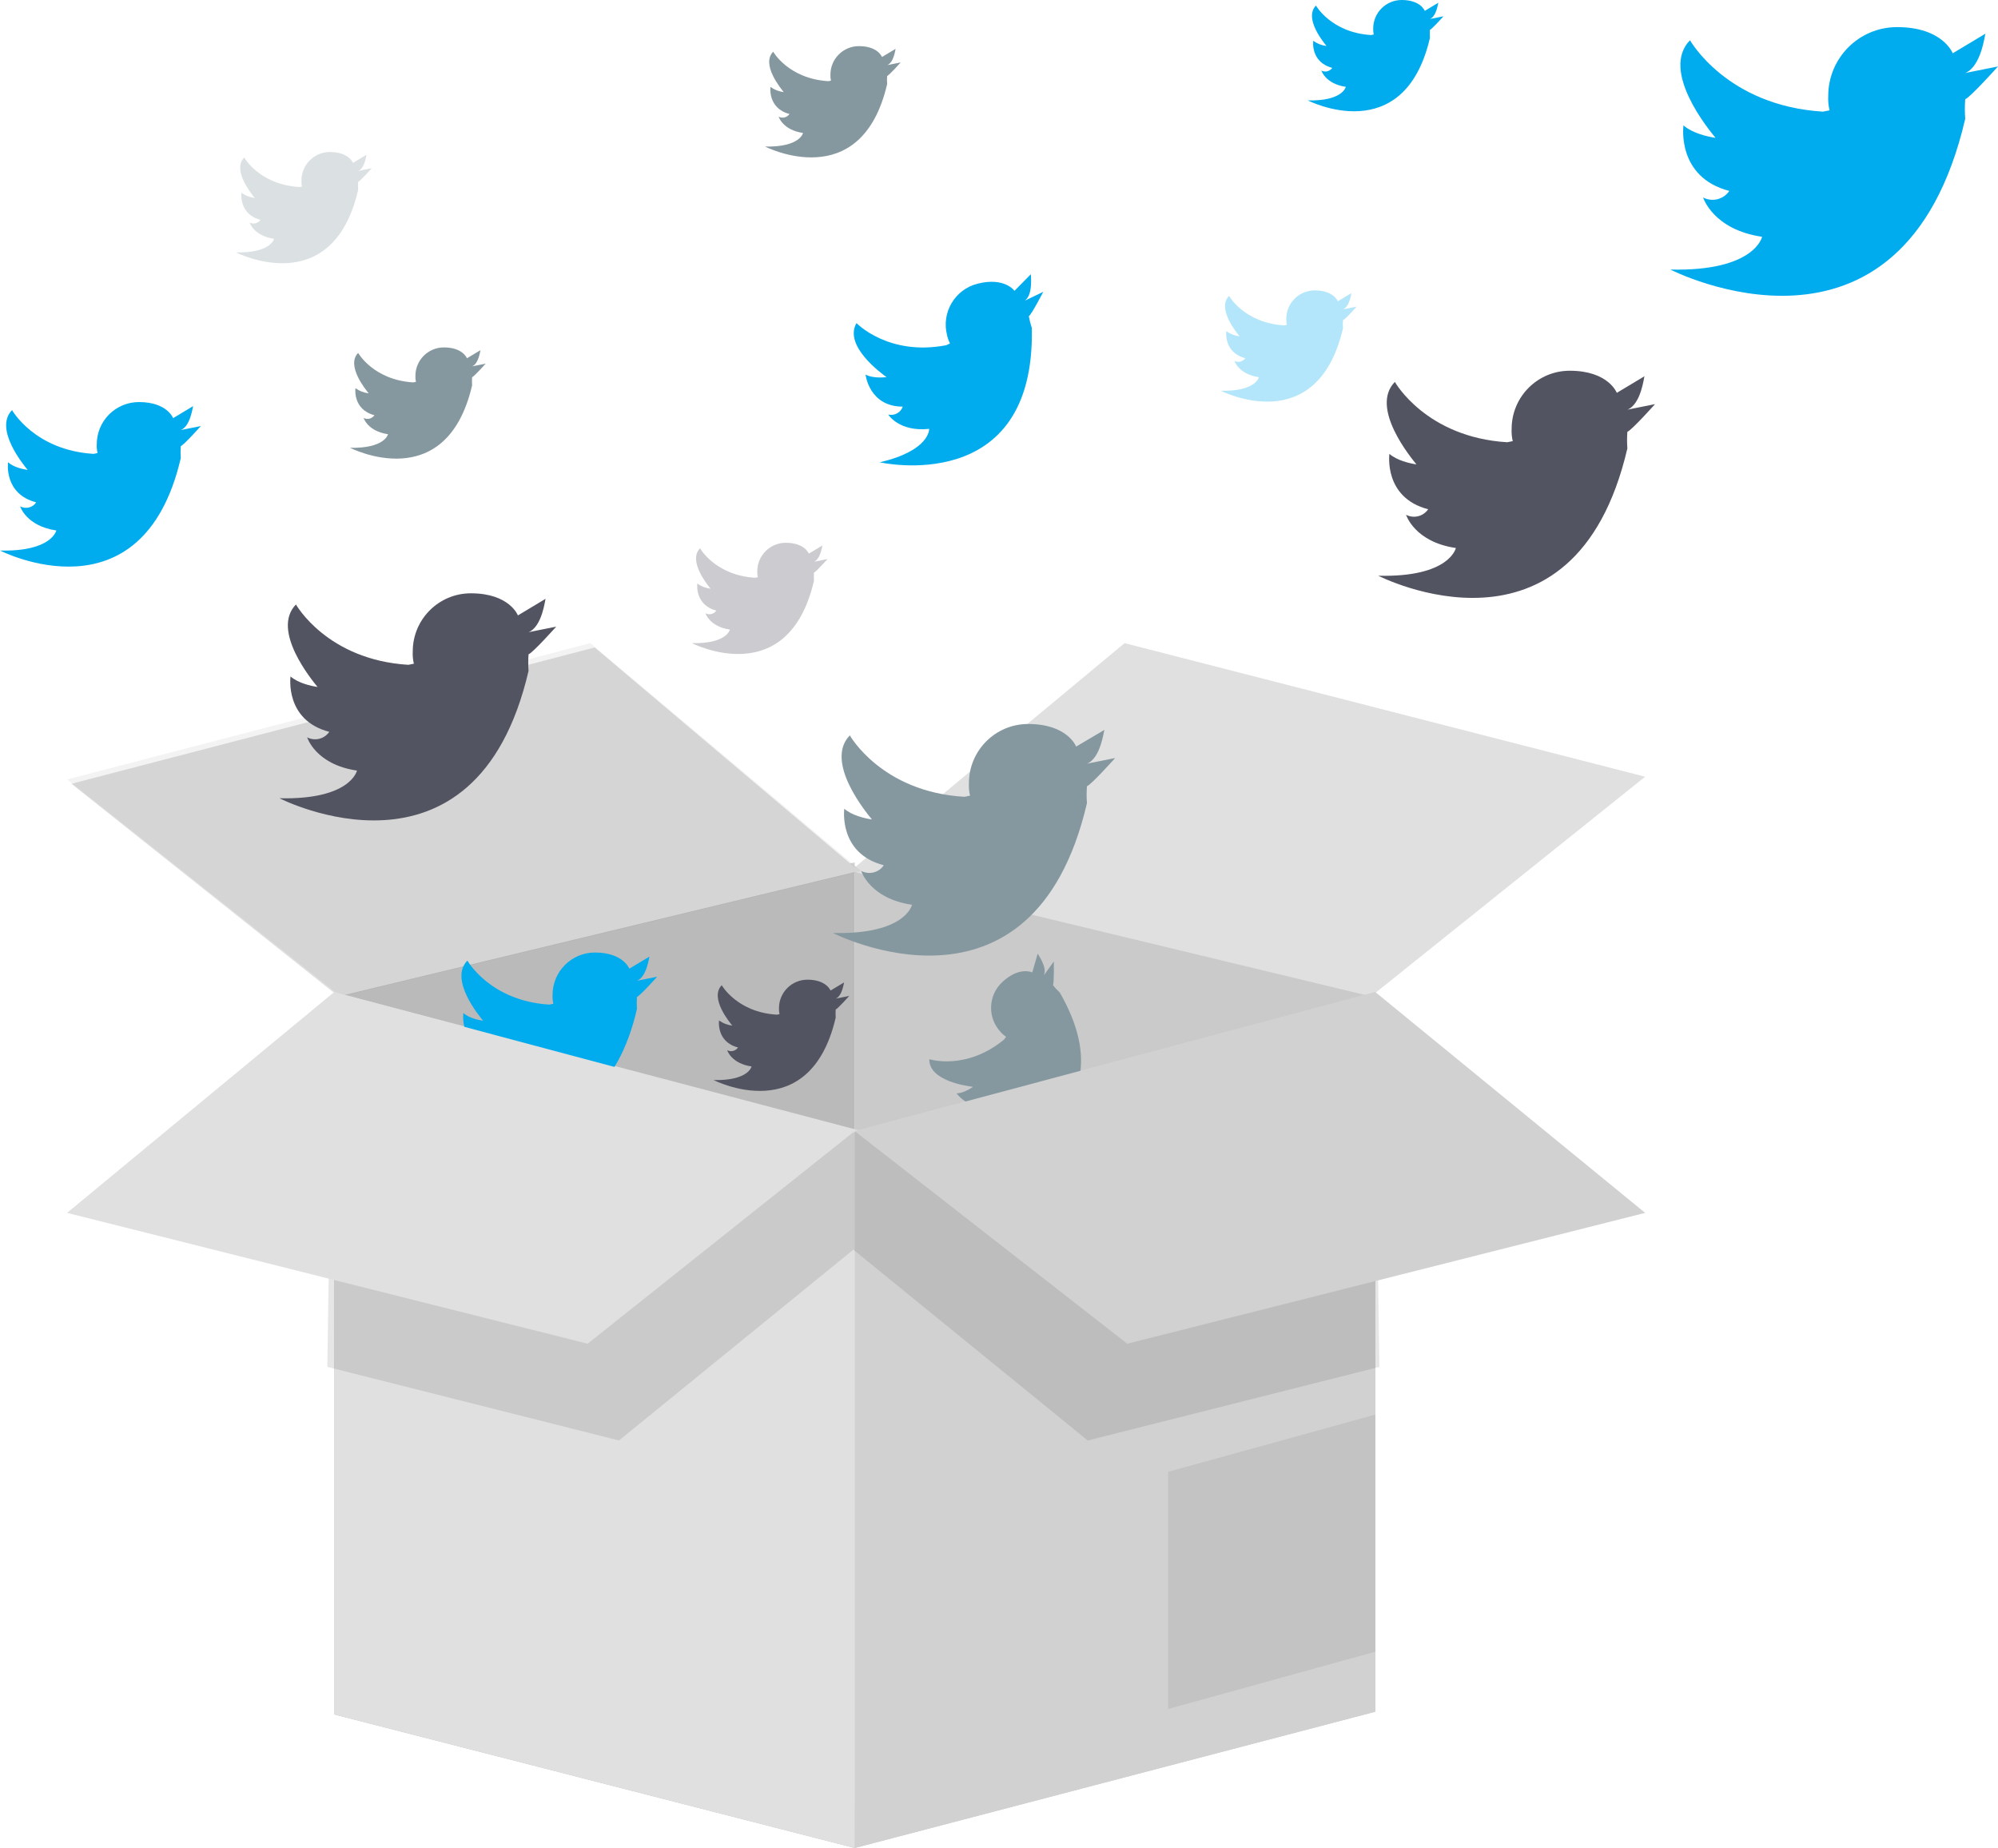
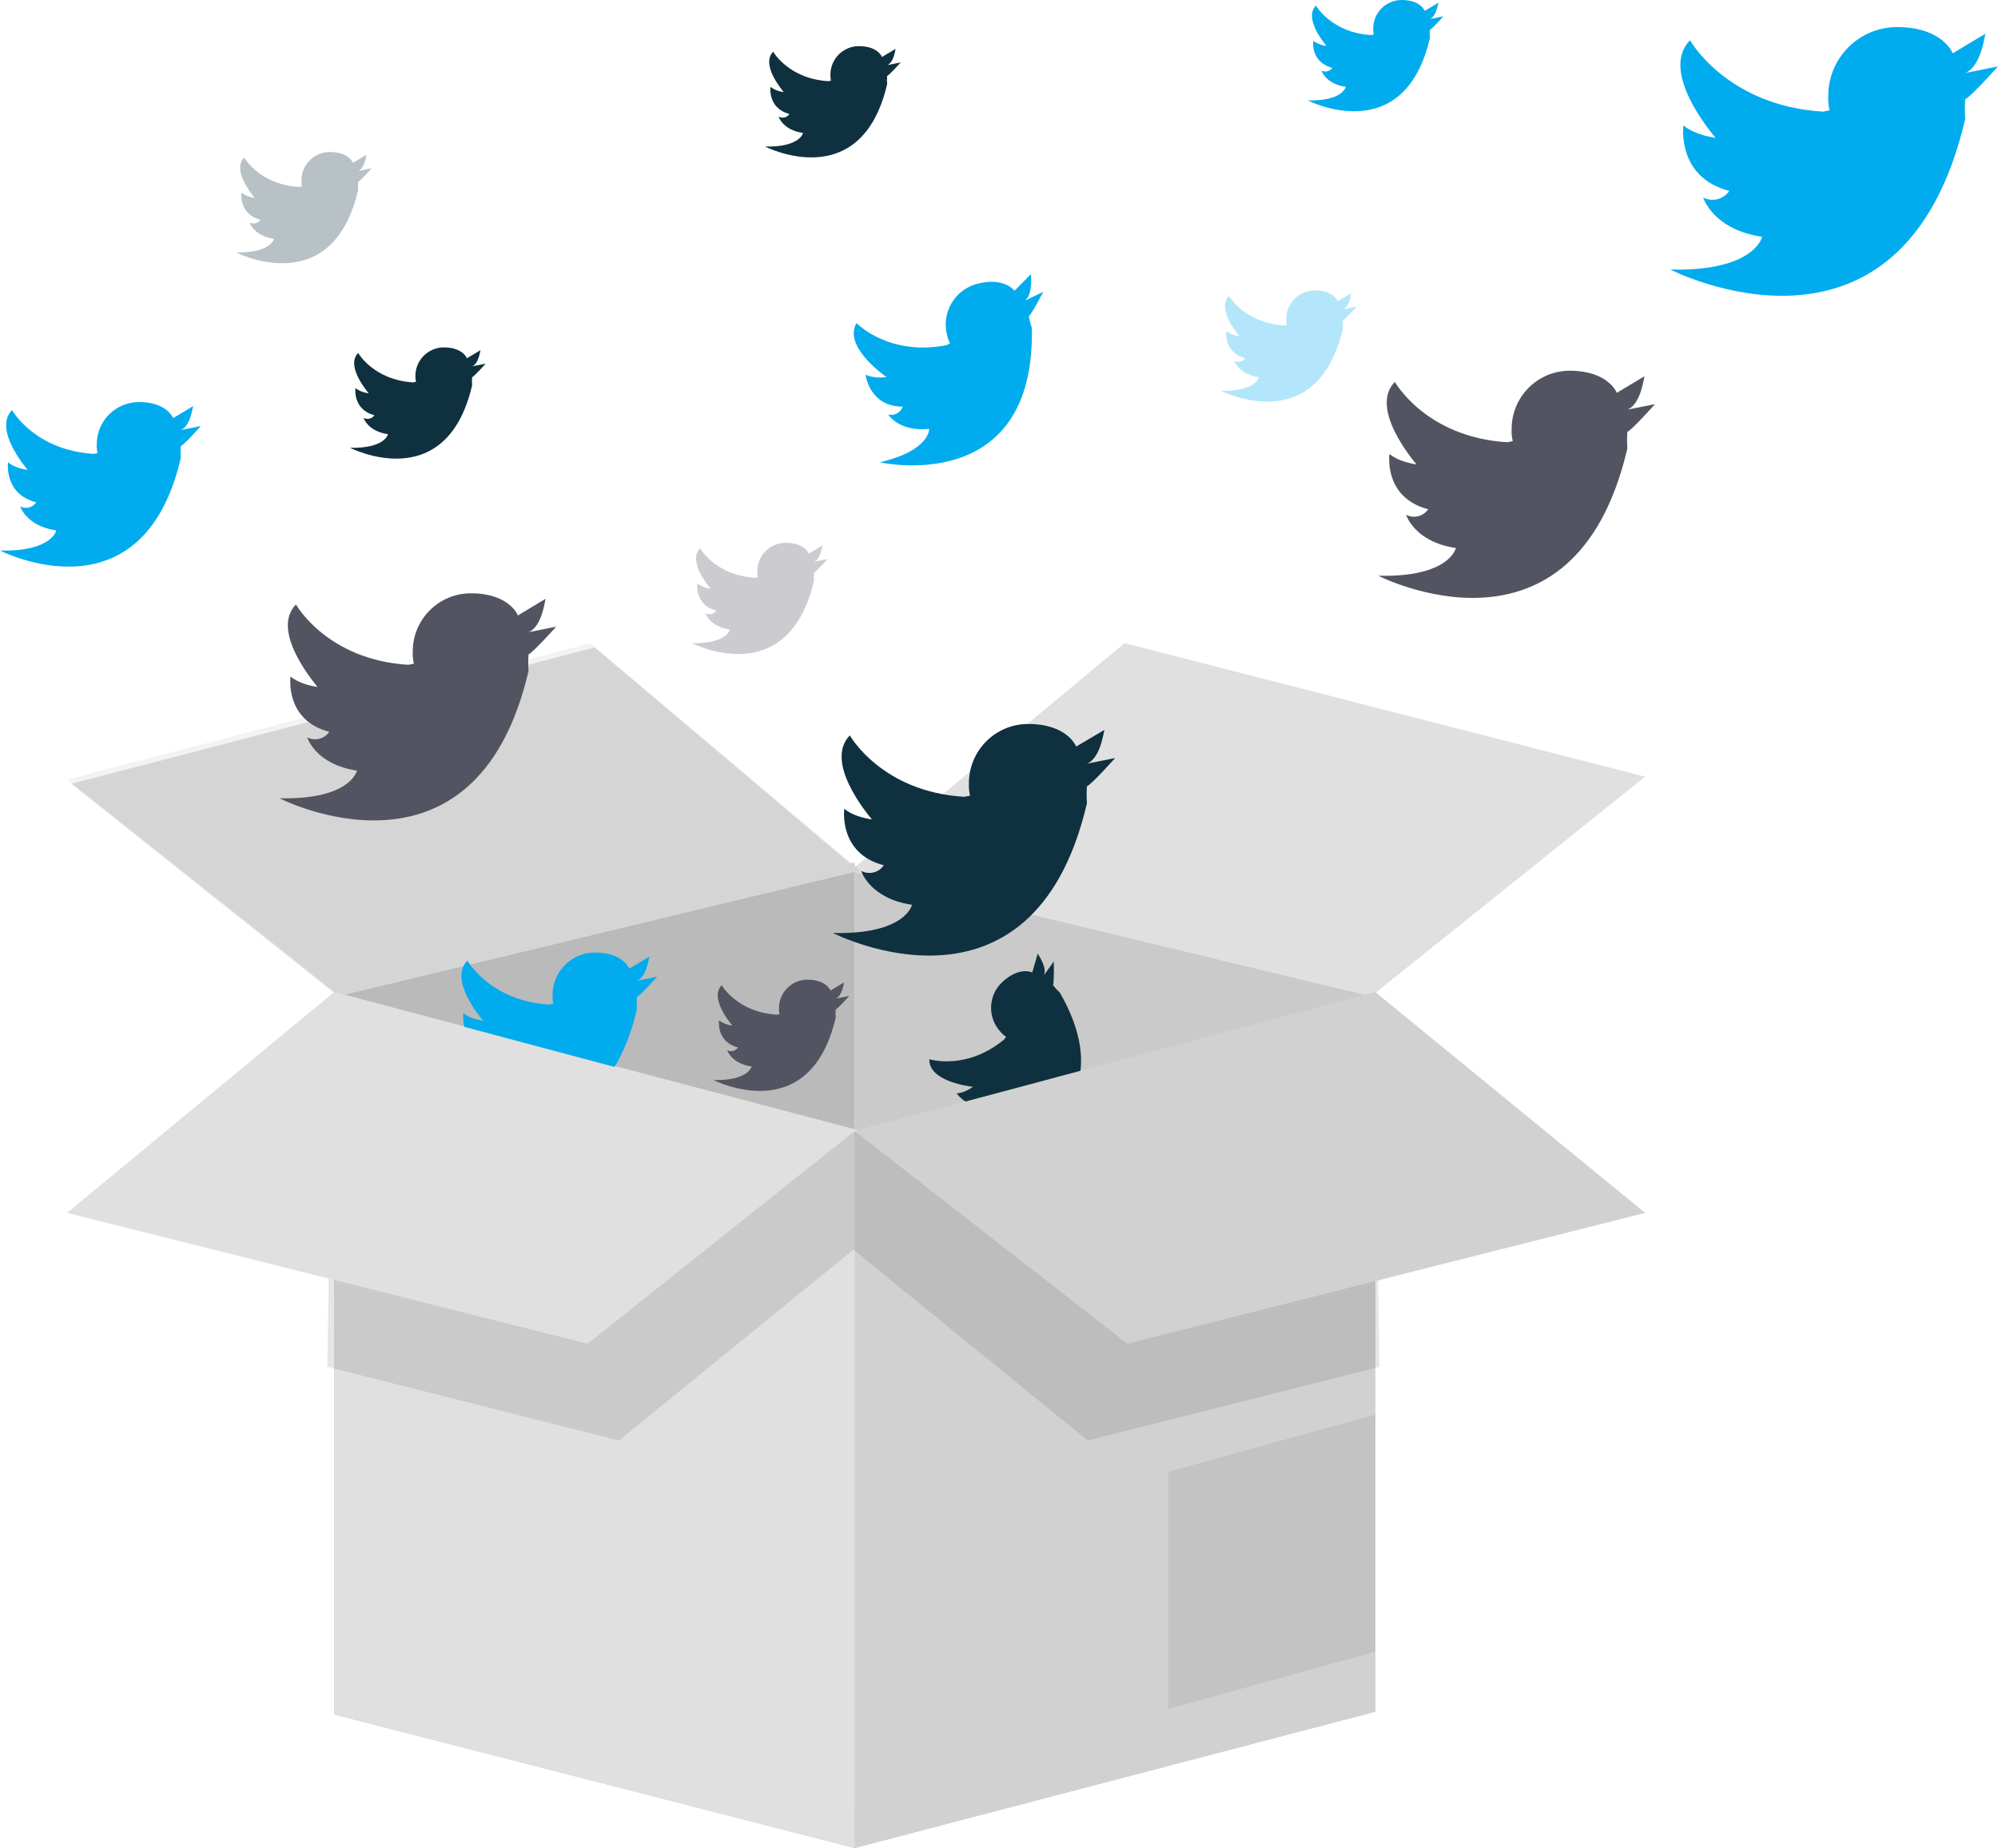
<svg xmlns="http://www.w3.org/2000/svg" id="5315dcf4-9ab7-45f5-a3d8-2e76525705db" data-name="Layer 1" width="813.15" height="752" viewBox="0 0 813.15 752">
  <polygon points="559.73 403.7 347.86 352.67 347.86 752 559.73 696.54 559.73 403.7" fill="#e0e0e0" />
  <polygon points="559.73 403.7 347.86 352.67 347.86 752 559.73 696.54 559.73 403.7" opacity="0.1" />
  <polygon points="135.99 403.7 347.86 352.67 347.86 752 135.99 697.65 135.99 403.7" fill="#e0e0e0" />
  <polygon points="135.99 401.93 347.86 350.91 347.86 752 135.99 697.65 135.99 401.93" opacity="0.17" />
  <polygon points="346.09 354.44 457.68 261.71 669.54 316.07 557.96 405.46 346.09 354.44" fill="#e0e0e0" />
  <polygon points="29.05 318.94 137.76 405.46 349.62 354.44 242.03 263.48 29.05 318.94" fill="#e0e0e0" />
  <polygon points="27.29 317.18 138.64 405.46 350.51 354.44 240.26 261.71 27.29 317.18" opacity="0.05" />
  <polygon points="135.99 403.7 135.99 697.65 347.86 752 350.72 460.27 135.99 403.7" fill="#e0e0e0" />
  <polygon points="559.73 696.54 347.86 752 347.86 460.27 559.73 403.7 559.73 696.54" fill="#e0e0e0" />
  <polygon points="559.73 696.54 347.86 752 347.86 460.27 559.73 403.7 559.73 696.54" opacity="0.07" />
  <polygon points="475.42 598.92 475.42 695.43 559.73 672.13 559.73 575.63 475.42 598.92" opacity="0.07" />
  <polygon points="133.22 556.22 251.91 586.17 347.31 508.52 347.31 460.82 135.44 407.58 133.22 556.22" opacity="0.1" />
  <polygon points="561.39 556.22 442.7 586.17 347.31 508.52 347.31 460.82 559.17 407.58 561.39 556.22" opacity="0.1" />
  <path d="M452.66,473.1l8.21-1.64s-6.9,7.72-8.21,8.21h0a33.05,33.05,0,0,0,0,4.93c-15.77,67.69-73.93,37.79-73.93,37.79,21.19.49,23-8.21,23-8.21-12.32-1.81-14.79-9.86-14.79-9.86a5.08,5.08,0,0,0,6.57-1.64c-13.31-3.45-11.5-16.43-11.5-16.43,2.3,2,5.91,2.79,8.05,3.12-1.48-1.81-14-16.76-6.41-24.48,0,0,9.2,16.43,33.35,17.91l1.64-.33a12.89,12.89,0,0,1-.33-3.61,17.25,17.25,0,0,1,17.25-17.25c11.5,0,14,6.57,14,6.57l8.21-4.93C457.59,463.24,456.77,471.46,452.66,473.1Z" transform="translate(-193.43 -74)" fill="#00aced" />
  <polygon points="135.99 403.7 27.29 493.55 239.15 546.79 347.86 460.27 135.99 403.7" fill="#e0e0e0" />
-   <path d="M618.25,470.91l4.06-5.65s.18,8.6-.34,9.65h0a27.47,27.47,0,0,0,2.79,3c28.77,50.08-23.53,64.86-23.53,64.86,13.16-11.71,9.33-18,9.33-18C602,530.62,596,527.12,596,527.12a4.22,4.22,0,0,0,3.06-4.72c-10,5.44-16.3-3.47-16.3-3.47,2.52-.1,5.18-1.65,6.66-2.66-1.92-.26-18-2.27-17.77-11.25,0,0,14.9,4.77,30.42-8l.81-1.13a10.71,10.71,0,0,1-2.25-2,14.33,14.33,0,0,1,.71-20.26c7-6.52,12.21-3.92,12.21-3.92l2.2-7.65C615.66,462.13,619.81,467.58,618.25,470.91Z" transform="translate(-193.43 -74)" fill="#86989f" />
+   <path d="M618.25,470.91l4.06-5.65s.18,8.6-.34,9.65h0a27.47,27.47,0,0,0,2.79,3c28.77,50.08-23.53,64.86-23.53,64.86,13.16-11.71,9.33-18,9.33-18C602,530.62,596,527.12,596,527.12a4.22,4.22,0,0,0,3.06-4.72c-10,5.44-16.3-3.47-16.3-3.47,2.52-.1,5.18-1.65,6.66-2.66-1.92-.26-18-2.27-17.77-11.25,0,0,14.9,4.77,30.42-8l.81-1.13a10.71,10.71,0,0,1-2.25-2,14.33,14.33,0,0,1,.71-20.26c7-6.52,12.21-3.92,12.21-3.92l2.2-7.65C615.66,462.13,619.81,467.58,618.25,470.91Z" transform="translate(-193.43 -74)" fill="#0f303f" />
  <polygon points="559.73 403.7 669.54 493.55 458.78 546.79 347.86 460.27 559.73 403.7" fill="#e0e0e0" />
  <polygon points="559.73 403.7 669.54 493.55 458.78 546.79 347.86 460.27 559.73 403.7" opacity="0.07" />
  <path d="M610.52,196.35l7.51-3.61s-4.74,9.15-5.89,9.95h0a32.88,32.88,0,0,0,1.22,4.75c1.53,69.12-61.9,54.68-61.9,54.68,20.54-4.76,20.13-13.6,20.13-13.6-12.32,1.3-16.68-5.84-16.68-5.84a5,5,0,0,0,5.93-3.21c-13.68,0-15.14-13-15.14-13,2.7,1.33,6.39,1.23,8.53,1-1.87-1.38-17.6-12.7-12.22-22,0,0,12.93,13.56,36.56,9l1.5-.72a12.82,12.82,0,0,1-1.21-3.4,17.16,17.16,0,0,1,12.36-20.89c11.08-2.84,15.08,2.88,15.08,2.88l6.7-6.78C612.83,185.63,614.07,193.75,610.52,196.35Z" transform="translate(-193.43 -74)" fill="#00aced" />
  <path d="M267,249l8.17-1.63s-6.86,7.68-8.17,8.17h0a32.88,32.88,0,0,0,0,4.9c-15.69,67.33-73.54,37.59-73.54,37.59,21.08.49,22.88-8.17,22.88-8.17-12.26-1.8-14.71-9.81-14.71-9.81a5,5,0,0,0,6.54-1.63C194.9,275,196.7,262.12,196.7,262.12c2.29,2,5.88,2.78,8,3.11-1.47-1.8-13.89-16.67-6.37-24.35,0,0,9.15,16.34,33.18,17.81l1.63-.33a12.82,12.82,0,0,1-.33-3.6A17.16,17.16,0,0,1,250,237.61c11.44,0,13.89,6.54,13.89,6.54l8.17-4.9C271.87,239.24,271.06,247.41,267,249Z" transform="translate(-193.43 -74)" fill="#00aced" />
  <path d="M993.24,103.71l13.33-2.67s-11.2,12.53-13.33,13.33h0a53.64,53.64,0,0,0,0,8c-25.6,109.85-120,61.32-120,61.32,34.39.8,37.33-13.33,37.33-13.33-20-2.93-24-16-24-16a8.24,8.24,0,0,0,10.66-2.67c-21.6-5.6-18.66-26.66-18.66-26.66,3.73,3.2,9.6,4.53,13.06,5.07-2.4-2.93-22.66-27.2-10.4-39.73,0,0,14.93,26.66,54.12,29.06l2.67-.53a20.92,20.92,0,0,1-.53-5.87,28,28,0,0,1,28-28c18.66,0,22.66,10.66,22.66,10.66l13.33-8C1001.24,87.71,999.91,101,993.24,103.71Z" transform="translate(-193.43 -74)" fill="#00aced" />
  <path d="M775.38,81.73l5.52-1.1s-4.64,5.19-5.52,5.52h0a22.21,22.21,0,0,0,0,3.31c-10.6,45.5-49.69,25.4-49.69,25.4,14.25.33,15.46-5.52,15.46-5.52-8.28-1.21-9.94-6.63-9.94-6.63a3.41,3.41,0,0,0,4.42-1.1c-8.94-2.32-7.73-11-7.73-11a11.48,11.48,0,0,0,5.41,2.1c-1-1.21-9.39-11.26-4.31-16.45,0,0,6.18,11,22.42,12l1.1-.22a8.66,8.66,0,0,1-.22-2.43A11.59,11.59,0,0,1,763.9,74c7.73,0,9.39,4.42,9.39,4.42l5.52-3.31C778.69,75.1,778.14,80.63,775.38,81.73Z" transform="translate(-193.43 -74)" fill="#00aced" />
  <path d="M524.71,302.58l5.52-1.1s-4.64,5.19-5.52,5.52h0a22.21,22.21,0,0,0,0,3.31c-10.6,45.5-49.69,25.4-49.69,25.4,14.25.33,15.46-5.52,15.46-5.52-8.28-1.21-9.94-6.63-9.94-6.63a3.41,3.41,0,0,0,4.42-1.1c-8.94-2.32-7.73-11-7.73-11a11.48,11.48,0,0,0,5.41,2.1c-1-1.21-9.39-11.26-4.31-16.45,0,0,6.18,11,22.42,12l1.1-.22a8.66,8.66,0,0,1-.22-2.43,11.59,11.59,0,0,1,11.59-11.59c7.73,0,9.39,4.42,9.39,4.42l5.52-3.31C528,296,527.47,301.48,524.71,302.58Z" transform="translate(-193.43 -74)" fill="#535461" opacity="0.3" />
  <path d="M740,199.89l5.52-1.1S740.93,204,740,204.3h0a22.21,22.21,0,0,0,0,3.31c-10.6,45.5-49.69,25.4-49.69,25.4,14.25.33,15.46-5.52,15.46-5.52-8.28-1.21-9.94-6.63-9.94-6.63a3.41,3.41,0,0,0,4.42-1.1c-8.94-2.32-7.73-11-7.73-11a11.48,11.48,0,0,0,5.41,2.1c-1-1.21-9.39-11.26-4.31-16.45,0,0,6.18,11,22.42,12l1.1-.22a8.66,8.66,0,0,1-.22-2.43,11.59,11.59,0,0,1,11.59-11.59c7.73,0,9.39,4.42,9.39,4.42l5.52-3.31C743.36,193.26,742.8,198.78,740,199.89Z" transform="translate(-193.43 -74)" fill="#00aced" opacity="0.3" />
-   <path d="M635.8,384.76l11.48-2.3s-9.65,10.8-11.48,11.48h0a46.21,46.21,0,0,0,0,6.89c-22.05,94.63-103.36,52.83-103.36,52.83,29.63.69,32.16-11.48,32.16-11.48-17.23-2.53-20.67-13.78-20.67-13.78a7.1,7.1,0,0,0,9.19-2.3c-18.6-4.82-16.08-23-16.08-23,3.22,2.76,8.27,3.9,11.25,4.36-2.07-2.53-19.52-23.43-9-34.22,0,0,12.86,23,46.63,25l2.3-.46a18,18,0,0,1-.46-5.05,24.11,24.11,0,0,1,24.12-24.12c16.08,0,19.52,9.19,19.52,9.19L642.92,371C642.69,371,641.54,382.47,635.8,384.76Z" transform="translate(-193.43 -74)" fill="#86989f" />
-   <path d="M554.52,100.5,560,99.4s-4.64,5.19-5.52,5.52h0a22.21,22.21,0,0,0,0,3.31c-10.6,45.5-49.69,25.4-49.69,25.4,14.25.33,15.46-5.52,15.46-5.52-8.28-1.21-9.94-6.63-9.94-6.63a3.41,3.41,0,0,0,4.42-1.1c-8.94-2.32-7.73-11-7.73-11a11.48,11.48,0,0,0,5.41,2.1c-1-1.21-9.39-11.26-4.31-16.45,0,0,6.18,11,22.42,12l1.1-.22a8.66,8.66,0,0,1-.22-2.43A11.59,11.59,0,0,1,543,92.77c7.73,0,9.39,4.42,9.39,4.42l5.52-3.31C557.84,93.88,557.29,99.4,554.52,100.5Z" transform="translate(-193.43 -74)" fill="#86989f" />
-   <path d="M385.57,223.08l5.52-1.1s-4.64,5.19-5.52,5.52h0a22.21,22.21,0,0,0,0,3.31c-10.6,45.5-49.69,25.4-49.69,25.4,14.25.33,15.46-5.52,15.46-5.52-8.28-1.21-9.94-6.63-9.94-6.63a3.41,3.41,0,0,0,4.42-1.1c-8.94-2.32-7.73-11-7.73-11a11.48,11.48,0,0,0,5.41,2.1c-1-1.21-9.39-11.26-4.31-16.45,0,0,6.18,11,22.42,12l1.1-.22a8.66,8.66,0,0,1-.22-2.43,11.59,11.59,0,0,1,11.59-11.59c7.73,0,9.39,4.42,9.39,4.42l5.52-3.31C388.88,216.45,388.33,222,385.57,223.08Z" transform="translate(-193.43 -74)" fill="#86989f" />
-   <path d="M339.19,143.57l5.52-1.1s-4.64,5.19-5.52,5.52h0a22.21,22.21,0,0,0,0,3.31c-10.6,45.5-49.69,25.4-49.69,25.4,14.25.33,15.46-5.52,15.46-5.52-8.28-1.21-9.94-6.63-9.94-6.63a3.41,3.41,0,0,0,4.42-1.1c-8.94-2.32-7.73-11-7.73-11a11.48,11.48,0,0,0,5.41,2.1c-1-1.21-9.39-11.26-4.31-16.45,0,0,6.18,11,22.42,12l1.1-.22a8.66,8.66,0,0,1-.22-2.43,11.59,11.59,0,0,1,11.59-11.59c7.73,0,9.39,4.42,9.39,4.42l5.52-3.31C342.5,136.94,342,142.47,339.19,143.57Z" transform="translate(-193.43 -74)" fill="#86989f" opacity="0.3" />
+   <path d="M635.8,384.76l11.48-2.3s-9.65,10.8-11.48,11.48h0a46.21,46.21,0,0,0,0,6.89c-22.05,94.63-103.36,52.83-103.36,52.83,29.63.69,32.16-11.48,32.16-11.48-17.23-2.53-20.67-13.78-20.67-13.78a7.1,7.1,0,0,0,9.19-2.3c-18.6-4.82-16.08-23-16.08-23,3.22,2.76,8.27,3.9,11.25,4.36-2.07-2.53-19.52-23.43-9-34.22,0,0,12.86,23,46.63,25l2.3-.46a18,18,0,0,1-.46-5.05,24.11,24.11,0,0,1,24.12-24.12c16.08,0,19.52,9.19,19.52,9.19L642.92,371C642.69,371,641.54,382.47,635.8,384.76Z" transform="translate(-193.43 -74)" fill="#0f303f" />
+   <path d="M554.52,100.5,560,99.4s-4.64,5.19-5.52,5.52h0a22.21,22.21,0,0,0,0,3.31c-10.6,45.5-49.69,25.4-49.69,25.4,14.25.33,15.46-5.52,15.46-5.52-8.28-1.21-9.94-6.63-9.94-6.63a3.41,3.41,0,0,0,4.42-1.1c-8.94-2.32-7.73-11-7.73-11a11.48,11.48,0,0,0,5.41,2.1c-1-1.21-9.39-11.26-4.31-16.45,0,0,6.18,11,22.42,12l1.1-.22a8.66,8.66,0,0,1-.22-2.43A11.59,11.59,0,0,1,543,92.77c7.73,0,9.39,4.42,9.39,4.42l5.52-3.31C557.84,93.88,557.29,99.4,554.52,100.5Z" transform="translate(-193.43 -74)" fill="#0f303f" />
+   <path d="M385.57,223.08l5.52-1.1s-4.64,5.19-5.52,5.52h0a22.21,22.21,0,0,0,0,3.31c-10.6,45.5-49.69,25.4-49.69,25.4,14.25.33,15.46-5.52,15.46-5.52-8.28-1.21-9.94-6.63-9.94-6.63a3.41,3.41,0,0,0,4.42-1.1c-8.94-2.32-7.73-11-7.73-11a11.48,11.48,0,0,0,5.41,2.1c-1-1.21-9.39-11.26-4.31-16.45,0,0,6.18,11,22.42,12l1.1-.22a8.66,8.66,0,0,1-.22-2.43,11.59,11.59,0,0,1,11.59-11.59c7.73,0,9.39,4.42,9.39,4.42l5.52-3.31C388.88,216.45,388.33,222,385.57,223.08Z" transform="translate(-193.43 -74)" fill="#0f303f" />
+   <path d="M339.19,143.57l5.52-1.1s-4.64,5.19-5.52,5.52h0a22.21,22.21,0,0,0,0,3.31c-10.6,45.5-49.69,25.4-49.69,25.4,14.25.33,15.46-5.52,15.46-5.52-8.28-1.21-9.94-6.63-9.94-6.63a3.41,3.41,0,0,0,4.42-1.1c-8.94-2.32-7.73-11-7.73-11a11.48,11.48,0,0,0,5.41,2.1c-1-1.21-9.39-11.26-4.31-16.45,0,0,6.18,11,22.42,12l1.1-.22a8.66,8.66,0,0,1-.22-2.43,11.59,11.59,0,0,1,11.59-11.59c7.73,0,9.39,4.42,9.39,4.42l5.52-3.31C342.5,136.94,342,142.47,339.19,143.57Z" transform="translate(-193.43 -74)" fill="#0f303f" opacity="0.3" />
  <path d="M533.54,480.37l5.52-1.1s-4.64,5.19-5.52,5.52h0a22.21,22.21,0,0,0,0,3.31c-10.6,45.5-49.69,25.4-49.69,25.4,14.25.33,15.46-5.52,15.46-5.52-8.28-1.21-9.94-6.63-9.94-6.63a3.41,3.41,0,0,0,4.42-1.1c-8.94-2.32-7.73-11-7.73-11a11.48,11.48,0,0,0,5.41,2.1c-1-1.21-9.39-11.26-4.31-16.45,0,0,6.18,11,22.42,12l1.1-.22a8.66,8.66,0,0,1-.22-2.43,11.59,11.59,0,0,1,11.59-11.59c7.73,0,9.39,4.42,9.39,4.42l5.52-3.31C536.86,473.75,536.3,479.27,533.54,480.37Z" transform="translate(-193.43 -74)" fill="#535461" />
  <path d="M855.77,240.7,867,238.45s-9.46,10.59-11.26,11.26h0a45.32,45.32,0,0,0,0,6.76c-21.63,92.81-101.37,51.81-101.37,51.81C783.46,309,785.94,297,785.94,297c-16.9-2.48-20.27-13.52-20.27-13.52a7,7,0,0,0,9-2.25c-18.25-4.73-15.77-22.53-15.77-22.53,3.15,2.7,8.11,3.83,11,4.28-2-2.48-19.15-23-8.79-33.57,0,0,12.62,22.53,45.73,24.55l2.25-.45a17.67,17.67,0,0,1-.45-5,23.65,23.65,0,0,1,23.65-23.65c15.77,0,19.15,9,19.15,9l11.26-6.76C862.53,227.18,861.4,238.45,855.77,240.7Z" transform="translate(-193.43 -74)" fill="#535461" />
  <path d="M408.54,331.25,419.8,329s-9.46,10.59-11.26,11.26h0a45.32,45.32,0,0,0,0,6.76c-21.63,92.81-101.37,51.81-101.37,51.81,29.06.68,31.54-11.26,31.54-11.26-16.9-2.48-20.27-13.52-20.27-13.52a7,7,0,0,0,9-2.25c-18.25-4.73-15.77-22.53-15.77-22.53,3.15,2.7,8.11,3.83,11,4.28-2-2.48-19.15-23-8.79-33.57,0,0,12.62,22.53,45.73,24.55l2.25-.45a17.67,17.67,0,0,1-.45-5,23.65,23.65,0,0,1,23.65-23.65c15.77,0,19.15,9,19.15,9l11.26-6.76C415.3,317.73,414.17,329,408.54,331.25Z" transform="translate(-193.43 -74)" fill="#535461" />
</svg>
